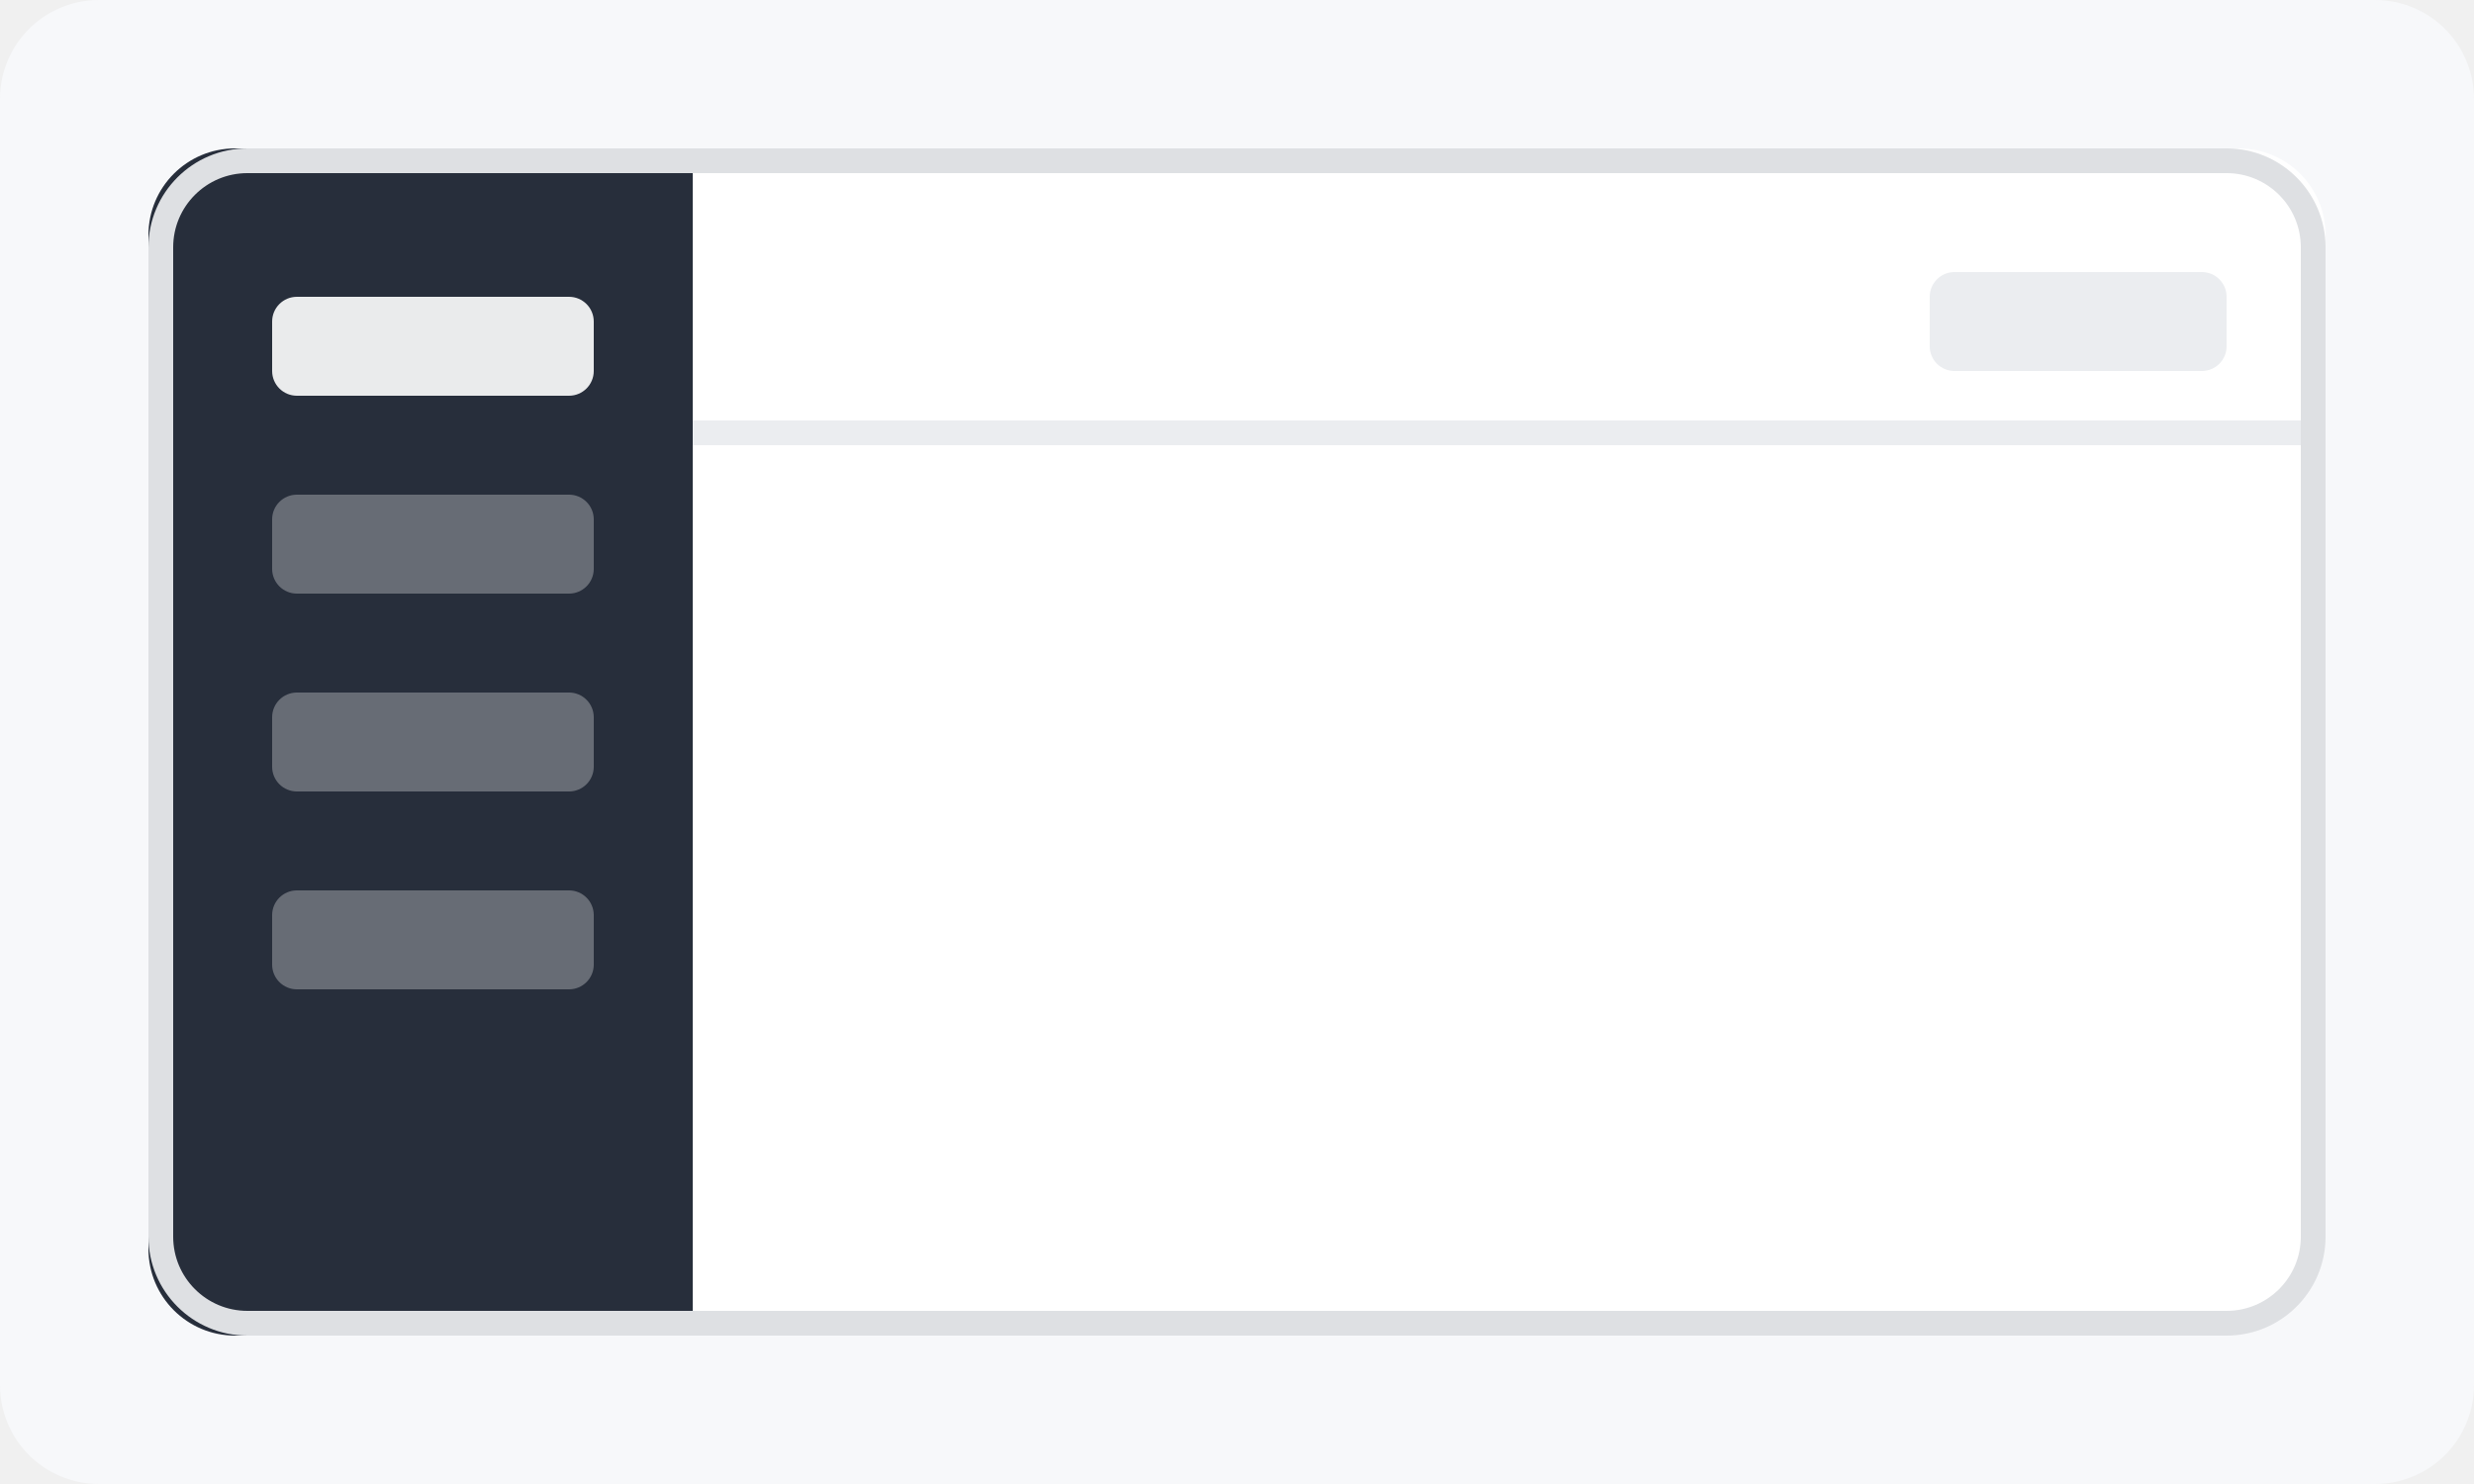
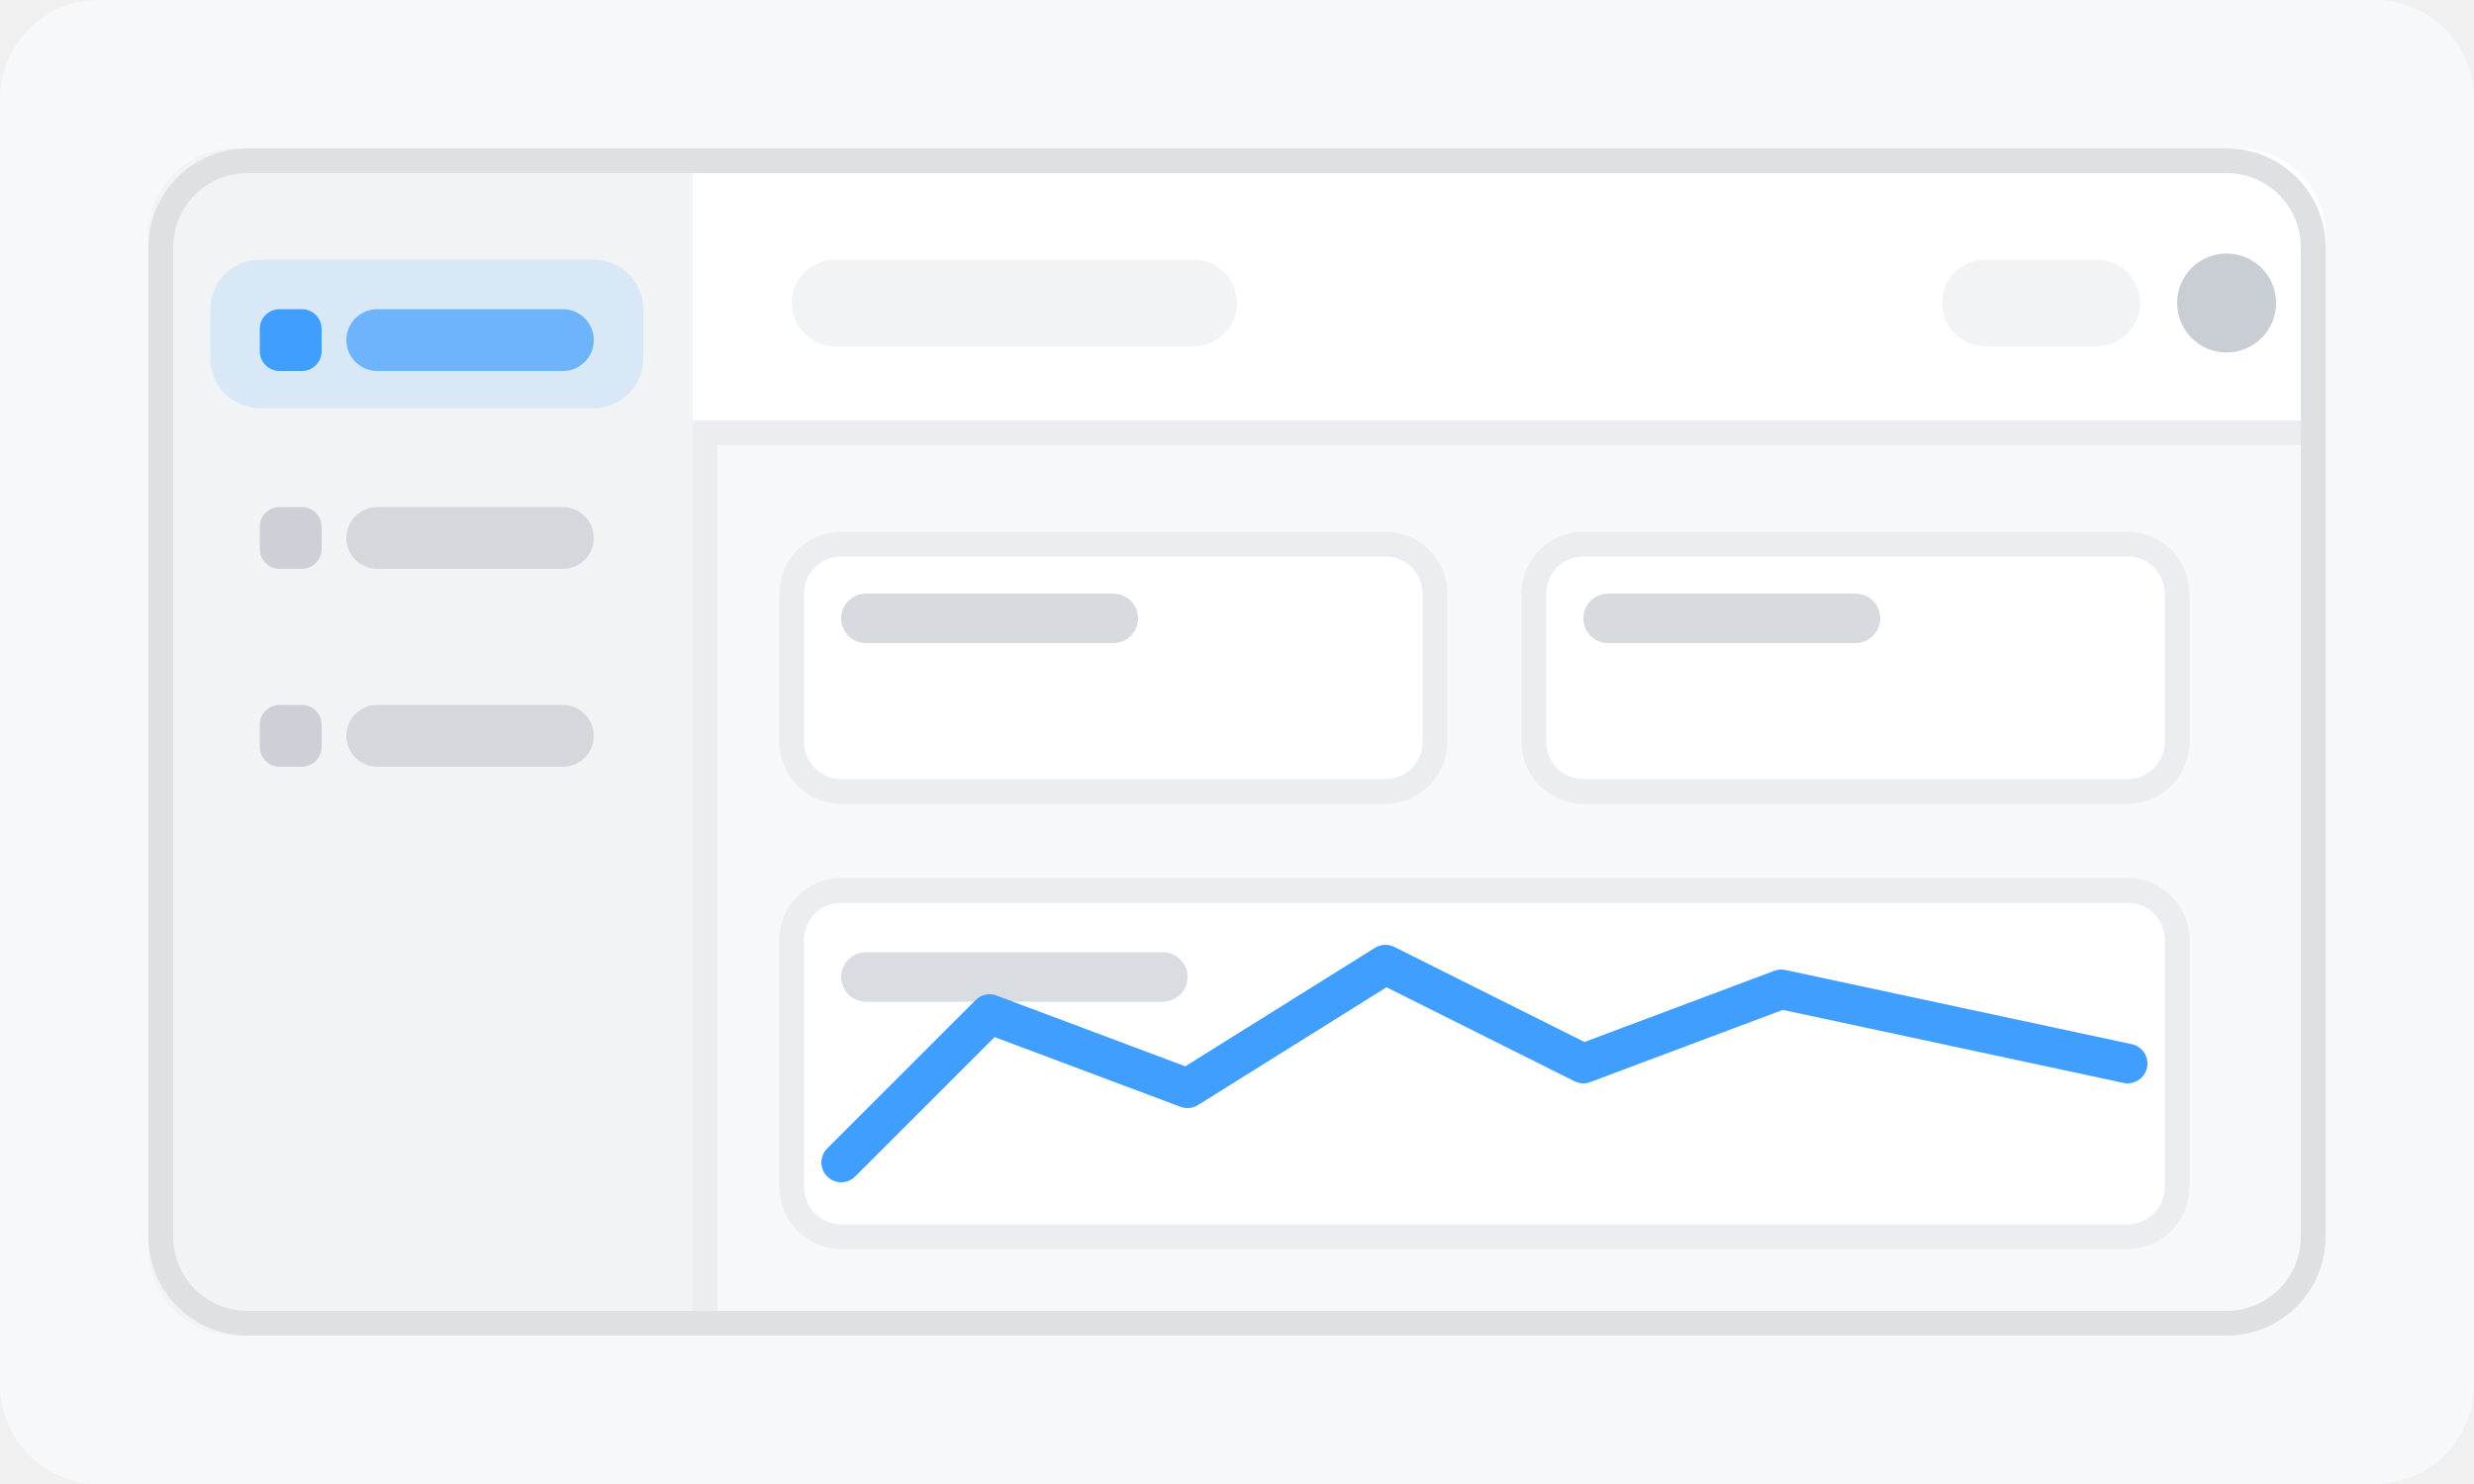
<svg xmlns="http://www.w3.org/2000/svg" width="100%" height="100%" viewBox="0 0 100 60" fill="none" preserveAspectRatio="none">
  <rect width="100" height="60" rx="4" fill="#F7F8FA" />
-   <rect x="6.5" y="6.5" width="87" height="47" rx="3.5" fill="white" />
-   <path d="M9.5 6H28V54H9.5C7.567 54 6 52.433 6 50.5V9.5C6 7.567 7.567 6 9.5 6Z" fill="#272E3B" />
+   <rect x="6.5" y="6.5" width="87" height="47" rx="3.5" fill="#FFFFFF" />
+   <rect x="6.5" y="18" width="87" height="36" fill="#F7F8FA" />
+   <path d="M9.5 6H28V54H9.5C7.567 54 6 52.433 6 50.5V9.5C6 7.567 7.567 6 9.5 6Z" fill="#F2F3F5" />
+   <rect x="28" y="6" width="1" height="48" fill="#EBEDF0" />
  <path d="M28 6H90.5C92.433 6 94 7.567 94 9.5V18H28V6Z" fill="#FFFFFF" />
  <rect x="28" y="17" width="66" height="1" fill="#EBEDF0" />
-   <rect x="11" y="12" width="13" height="4" rx="1" fill="white" fill-opacity="0.9" />
-   <rect x="11" y="20" width="13" height="4" rx="1" fill="white" fill-opacity="0.3" />
-   <rect x="11" y="28" width="13" height="4" rx="1" fill="white" fill-opacity="0.3" />
-   <rect x="11" y="36" width="13" height="4" rx="1" fill="white" fill-opacity="0.3" />
-   <rect x="78" y="11" width="12" height="4" rx="1" fill="#EBEDF0" />
-   <rect x="6.5" y="6.5" width="87" height="47" rx="3.5" stroke="#DEE0E3" fill="none" />
+   <rect x="32" y="10.5" width="18" height="3.5" rx="1.75" fill="#F2F3F5" />
+   <rect x="78.5" y="10.5" width="8" height="3.5" rx="1.75" fill="#F2F3F5" />
+   <circle cx="90" cy="12.25" r="2" fill="#C9CDD4" />
+   <rect x="8.5" y="10.5" width="17.5" height="6" rx="2" fill="#409EFF" fill-opacity="0.14" />
+   <rect x="10.5" y="12.5" width="2.5" height="2.5" rx="0.8" fill="#409EFF" />
+   <rect x="14" y="12.5" width="10" height="2.5" rx="1.25" fill="#409EFF" fill-opacity="0.7" />
+   <rect x="10.5" y="20.5" width="2.5" height="2.5" rx="0.8" fill="#C9CDD4" fill-opacity="0.9" />
+   <rect x="14" y="20.5" width="10" height="2.5" rx="1.25" fill="#C9CDD4" fill-opacity="0.75" />
+   <rect x="10.5" y="28.5" width="2.5" height="2.5" rx="0.8" fill="#C9CDD4" fill-opacity="0.9" />
+   <rect x="14" y="28.5" width="10" height="2.5" rx="1.25" fill="#C9CDD4" fill-opacity="0.75" />
+   <rect x="32" y="22" width="26" height="10" rx="2" fill="#FFFFFF" stroke="#EBEDF0" />
+   <rect x="34" y="24" width="12" height="2" rx="1" fill="#C9CDD4" fill-opacity="0.75" />
+   <rect x="62" y="22" width="26" height="10" rx="2" fill="#FFFFFF" stroke="#EBEDF0" />
+   <rect x="64" y="24" width="12" height="2" rx="1" fill="#C9CDD4" fill-opacity="0.75" />
+   <rect x="32" y="36" width="56" height="14" rx="2" fill="#FFFFFF" stroke="#EBEDF0" />
+   <rect x="34" y="38.5" width="14" height="2" rx="1" fill="#C9CDD4" fill-opacity="0.7" />
+   <path d="M34 47 L40 41 L48 44 L56 39 L64 43 L72 40 L86 43" stroke="#409EFF" stroke-width="1.6" stroke-linecap="round" stroke-linejoin="round" />
+   <rect x="6.5" y="6.5" width="87" height="47" rx="3.5" stroke="#DEE0E3" />
</svg>
